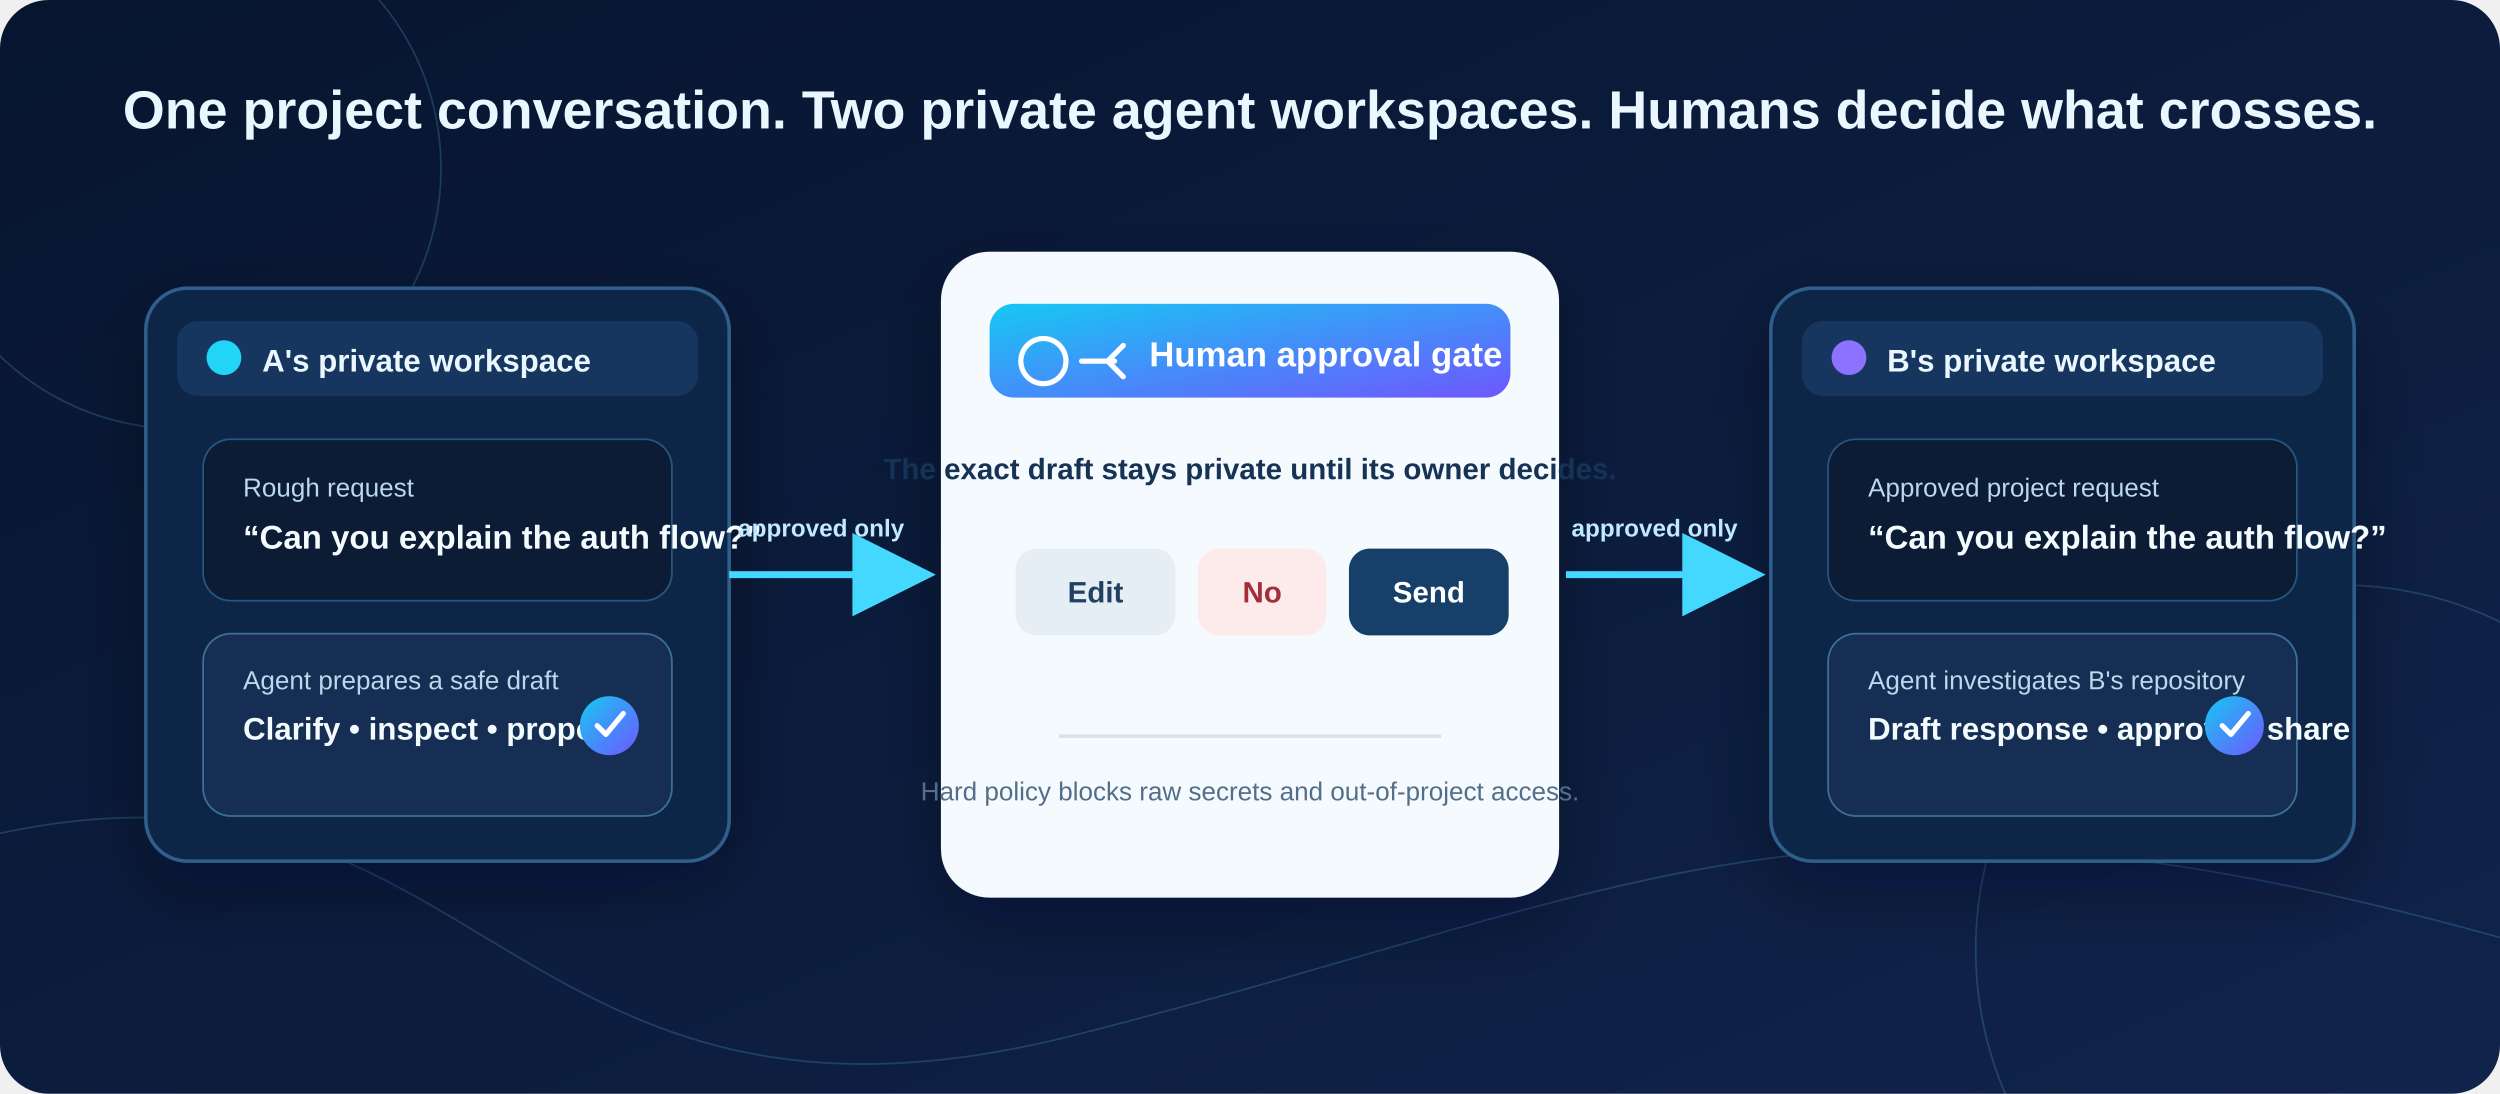
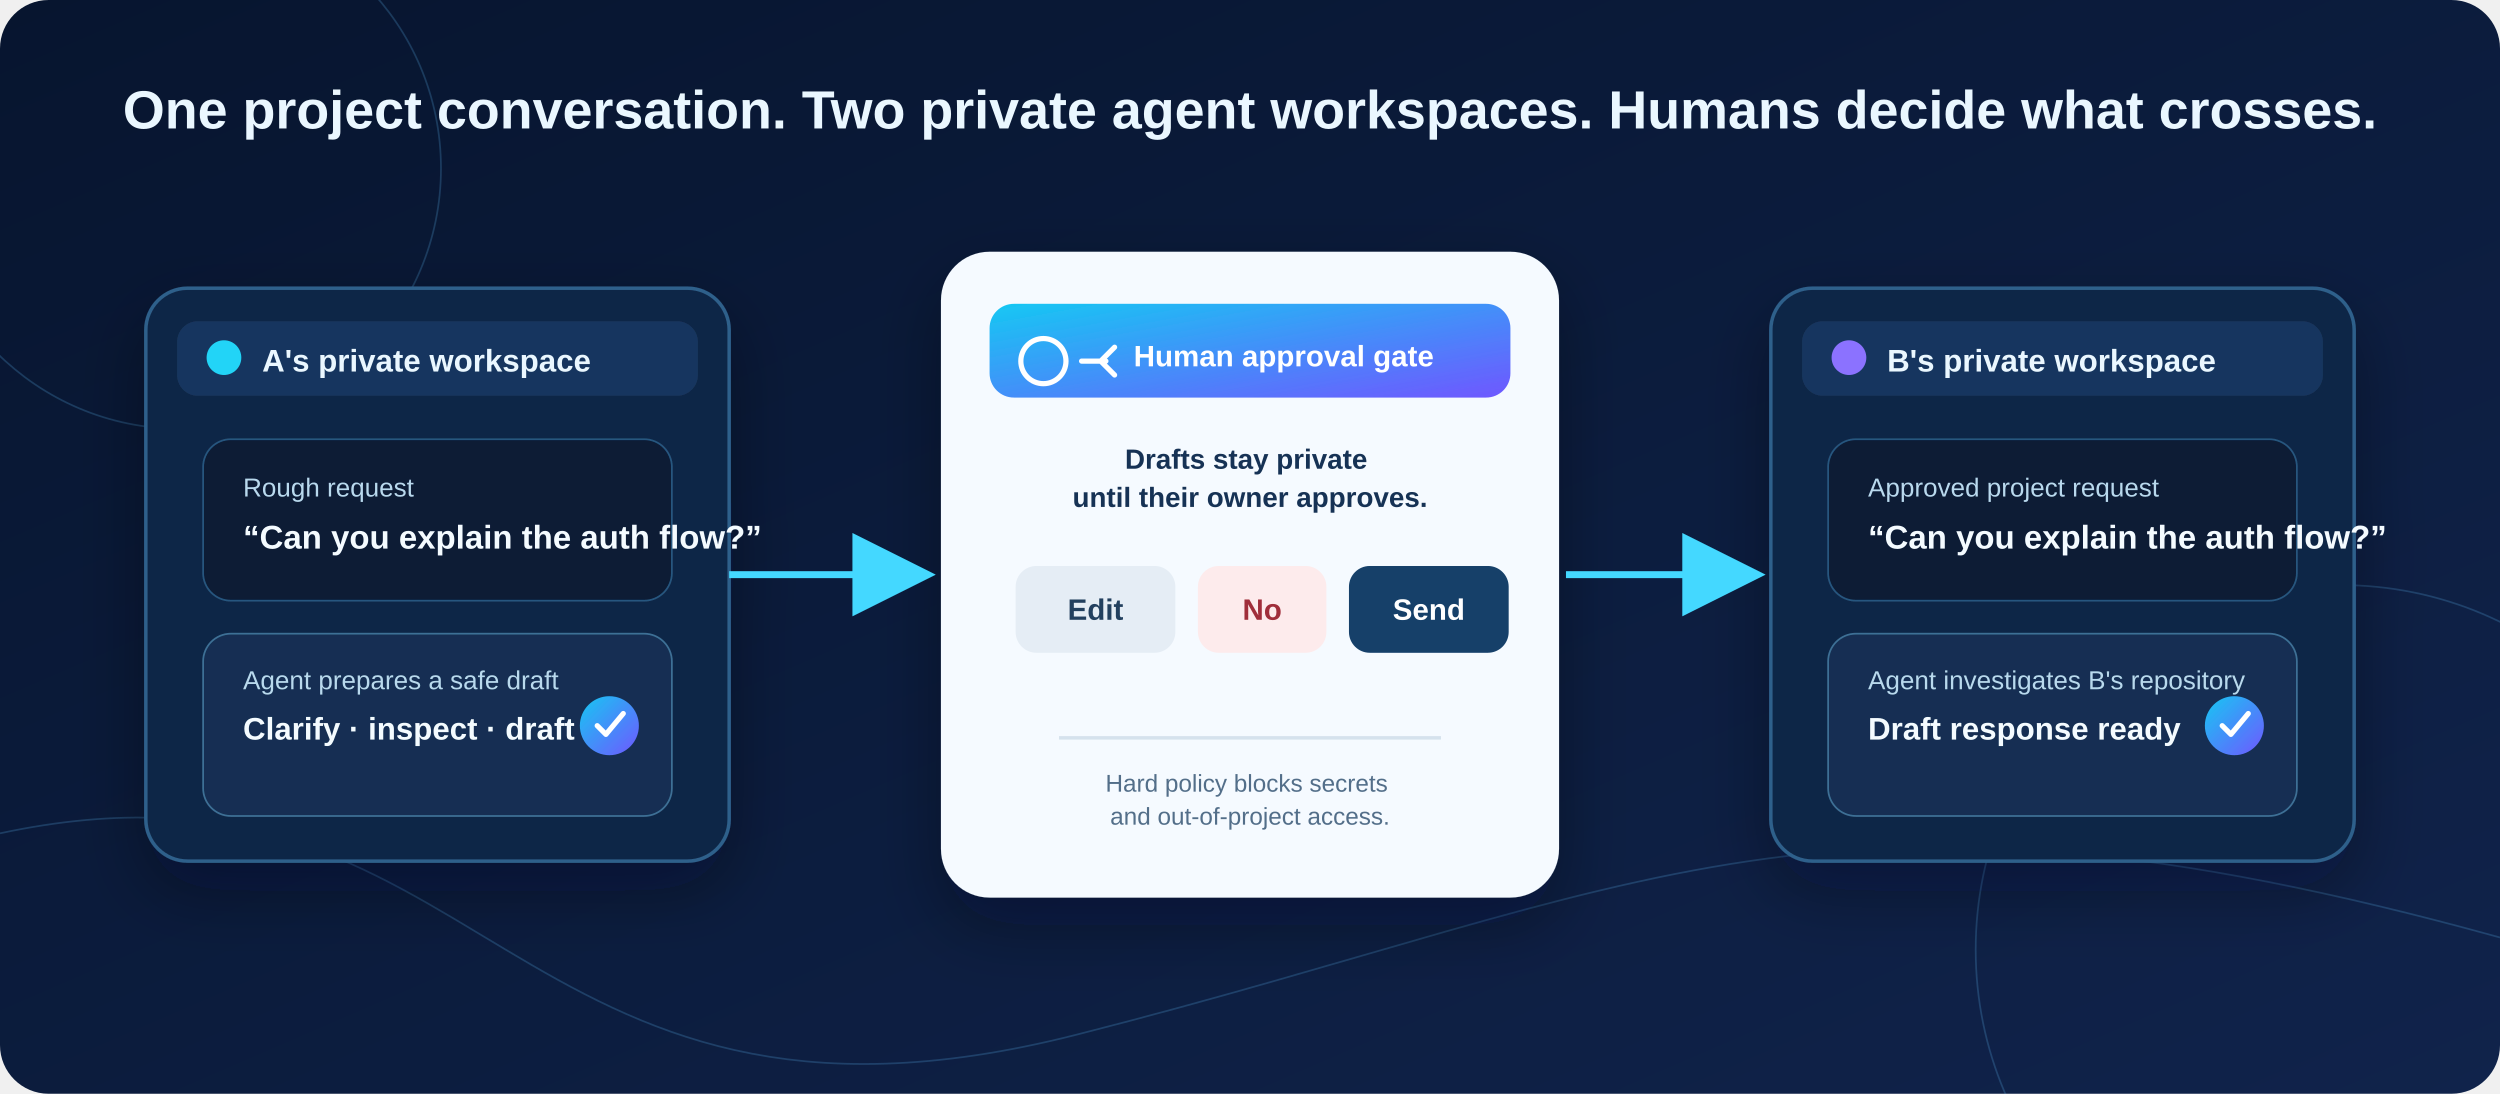
<svg xmlns="http://www.w3.org/2000/svg" width="1440" height="630" viewBox="0 0 1440 630" role="img" aria-labelledby="title desc">
  <defs>
    <linearGradient id="background" x1="0" y1="0" x2="1" y2="1">
      <stop stop-color="#07152F" />
      <stop offset="1" stop-color="#10234B" />
    </linearGradient>
    <linearGradient id="accent" x1="0" y1="0" x2="1" y2="1">
      <stop stop-color="#16C8F3" />
      <stop offset="1" stop-color="#6F57FF" />
    </linearGradient>
    <filter id="shadow" x="-20%" y="-20%" width="140%" height="160%">
      <feDropShadow dx="0" dy="16" stdDeviation="20" flood-color="#010817" flood-opacity=".35" />
    </filter>
    <marker id="arrow" markerWidth="12" markerHeight="12" refX="9" refY="6" orient="auto">
      <path d="M0,0 L12,6 L0,12 Z" fill="#44D8FF" />
    </marker>
  </defs>
  <rect width="1440" height="630" rx="28" fill="url(#background)" />
  <g opacity=".22" fill="none" stroke="#5EBAF6">
    <circle cx="104" cy="97" r="150" />
    <circle cx="1348" cy="547" r="210" />
    <path d="M0 480 C280 420 290 680 620 596 S1050 432 1440 540" />
  </g>
  <text x="720" y="74" text-anchor="middle" fill="#EAF7FF" font-family="Arial, Helvetica, sans-serif" font-size="31" font-weight="700">One project conversation. Two private agent workspaces. Humans decide what crosses.</text>
  <g filter="url(#shadow)">
    <rect x="84" y="166" width="336" height="330" rx="24" fill="#102747" stroke="#2F608B" stroke-width="2" />
    <rect x="102" y="185" width="300" height="43" rx="12" fill="#16365E" />
    <circle cx="129" cy="206" r="10" fill="#21D4F7" />
    <text x="151" y="214" fill="#EAF7FF" font-family="Arial, Helvetica, sans-serif" font-size="18" font-weight="700">A's private workspace</text>
    <rect x="117" y="253" width="270" height="93" rx="16" fill="#0B1B36" stroke="#28577F" />
    <text x="140" y="286" fill="#B9D9ED" font-family="Arial, Helvetica, sans-serif" font-size="15">Rough request</text>
    <text x="140" y="316" fill="#F4FBFF" font-family="Arial, Helvetica, sans-serif" font-size="19" font-weight="700">“Can you explain the auth flow?”</text>
    <rect x="117" y="365" width="270" height="105" rx="16" fill="#132F52" stroke="#3E7096" />
    <text x="140" y="397" fill="#B9D9ED" font-family="Arial, Helvetica, sans-serif" font-size="15">Agent prepares a safe draft</text>
-     <text x="140" y="426" fill="#F4FBFF" font-family="Arial, Helvetica, sans-serif" font-size="18" font-weight="700">Clarify • inspect • propose</text>
+     <text x="140" y="426" fill="#F4FBFF" font-family="Arial, Helvetica, sans-serif" font-size="18" font-weight="700">Clarify · inspect · draft</text>
    <circle cx="351" cy="418" r="17" fill="url(#accent)" />
    <path d="M344 418 l5 5 10-12" fill="none" stroke="#FFF" stroke-width="3" stroke-linecap="round" stroke-linejoin="round" />
  </g>
  <g filter="url(#shadow)">
    <rect x="542" y="145" width="356" height="372" rx="28" fill="#F5FAFF" />
    <rect x="570" y="175" width="300" height="54" rx="14" fill="url(#accent)" />
-     <path d="M601 195 a13 13 0 1 1 0 26 a13 13 0 1 1 0-26 M623 208 h19 M638 208 l9-9 M638 208 l9 9" fill="none" stroke="#FFF" stroke-width="3" stroke-linecap="round" stroke-linejoin="round" />
-     <text x="662" y="211" fill="#FFF" font-family="Arial, Helvetica, sans-serif" font-size="20" font-weight="700">Human approval gate</text>
-     <text x="720" y="276" text-anchor="middle" fill="#173254" font-family="Arial, Helvetica, sans-serif" font-size="17" font-weight="700">The exact draft stays private until its owner decides.</text>
-     <rect x="585" y="316" width="92" height="50" rx="12" fill="#E5EDF5" />
-     <text x="631" y="347" text-anchor="middle" fill="#24415F" font-family="Arial, Helvetica, sans-serif" font-size="17" font-weight="700">Edit</text>
-     <rect x="690" y="316" width="74" height="50" rx="12" fill="#FDEBEC" />
-     <text x="727" y="347" text-anchor="middle" fill="#A02E3A" font-family="Arial, Helvetica, sans-serif" font-size="17" font-weight="700">No</text>
-     <rect x="777" y="316" width="92" height="50" rx="12" fill="#143F69" />
-     <text x="823" y="347" text-anchor="middle" fill="#FFF" font-family="Arial, Helvetica, sans-serif" font-size="17" font-weight="700">Send</text>
-     <path d="M610 424 H830" stroke="#D5E2ED" stroke-width="2" />
-     <text x="720" y="461" text-anchor="middle" fill="#526E89" font-family="Arial, Helvetica, sans-serif" font-size="15">Hard policy blocks raw secrets and out-of-project access.</text>
+     <path d="M601 195 a13 13 0 1 1 0 26 a13 13 0 1 1 0-26 M623 208 h14 M634 208 l8-8 M634 208 l8 8" fill="none" stroke="#FFF" stroke-width="3" stroke-linecap="round" stroke-linejoin="round" />
+     <text x="653" y="211" fill="#FFF" font-family="Arial, Helvetica, sans-serif" font-size="17" font-weight="700">Human approval gate</text>
+     <text x="720" y="270" text-anchor="middle" fill="#173254" font-family="Arial, Helvetica, sans-serif" font-size="16" font-weight="700">
+       <tspan x="720" dy="0">Drafts stay private</tspan>
+       <tspan x="720" dy="22">until their owner approves.</tspan>
+     </text>
+     <rect x="585" y="326" width="92" height="50" rx="12" fill="#E5EDF5" />
+     <text x="631" y="357" text-anchor="middle" fill="#24415F" font-family="Arial, Helvetica, sans-serif" font-size="17" font-weight="700">Edit</text>
+     <rect x="690" y="326" width="74" height="50" rx="12" fill="#FDEBEC" />
+     <text x="727" y="357" text-anchor="middle" fill="#A02E3A" font-family="Arial, Helvetica, sans-serif" font-size="17" font-weight="700">No</text>
+     <rect x="777" y="326" width="92" height="50" rx="12" fill="#143F69" />
+     <text x="823" y="357" text-anchor="middle" fill="#FFF" font-family="Arial, Helvetica, sans-serif" font-size="17" font-weight="700">Send</text>
+     <path d="M610 425 H830" stroke="#D5E2ED" stroke-width="2" />
+     <text x="720" y="456" text-anchor="middle" fill="#526E89" font-family="Arial, Helvetica, sans-serif" font-size="14">
+       <tspan x="720" dy="0">Hard policy blocks secrets</tspan>
+       <tspan x="720" dy="19">and out-of-project access.</tspan>
+     </text>
  </g>
  <g filter="url(#shadow)">
    <rect x="1020" y="166" width="336" height="330" rx="24" fill="#102747" stroke="#2F608B" stroke-width="2" />
    <rect x="1038" y="185" width="300" height="43" rx="12" fill="#16365E" />
    <circle cx="1065" cy="206" r="10" fill="#8B72FF" />
    <text x="1087" y="214" fill="#EAF7FF" font-family="Arial, Helvetica, sans-serif" font-size="18" font-weight="700">B's private workspace</text>
    <rect x="1053" y="253" width="270" height="93" rx="16" fill="#0B1B36" stroke="#28577F" />
    <text x="1076" y="286" fill="#B9D9ED" font-family="Arial, Helvetica, sans-serif" font-size="15">Approved project request</text>
    <text x="1076" y="316" fill="#F4FBFF" font-family="Arial, Helvetica, sans-serif" font-size="19" font-weight="700">“Can you explain the auth flow?”</text>
    <rect x="1053" y="365" width="270" height="105" rx="16" fill="#132F52" stroke="#3E7096" />
    <text x="1076" y="397" fill="#B9D9ED" font-family="Arial, Helvetica, sans-serif" font-size="15">Agent investigates B's repository</text>
-     <text x="1076" y="426" fill="#F4FBFF" font-family="Arial, Helvetica, sans-serif" font-size="18" font-weight="700">Draft response • approve • share</text>
+     <text x="1076" y="426" fill="#F4FBFF" font-family="Arial, Helvetica, sans-serif" font-size="18" font-weight="700">Draft response ready</text>
    <circle cx="1287" cy="418" r="17" fill="url(#accent)" />
    <path d="M1280 418 l5 5 10-12" fill="none" stroke="#FFF" stroke-width="3" stroke-linecap="round" stroke-linejoin="round" />
  </g>
  <path d="M420 331 H527" fill="none" stroke="#44D8FF" stroke-width="4" marker-end="url(#arrow)" />
  <path d="M902 331 H1005" fill="none" stroke="#44D8FF" stroke-width="4" marker-end="url(#arrow)" />
-   <text x="473" y="309" text-anchor="middle" fill="#BFEAFF" font-family="Arial, Helvetica, sans-serif" font-size="14" font-weight="700">approved only</text>
-   <text x="953" y="309" text-anchor="middle" fill="#BFEAFF" font-family="Arial, Helvetica, sans-serif" font-size="14" font-weight="700">approved only</text>
</svg>
